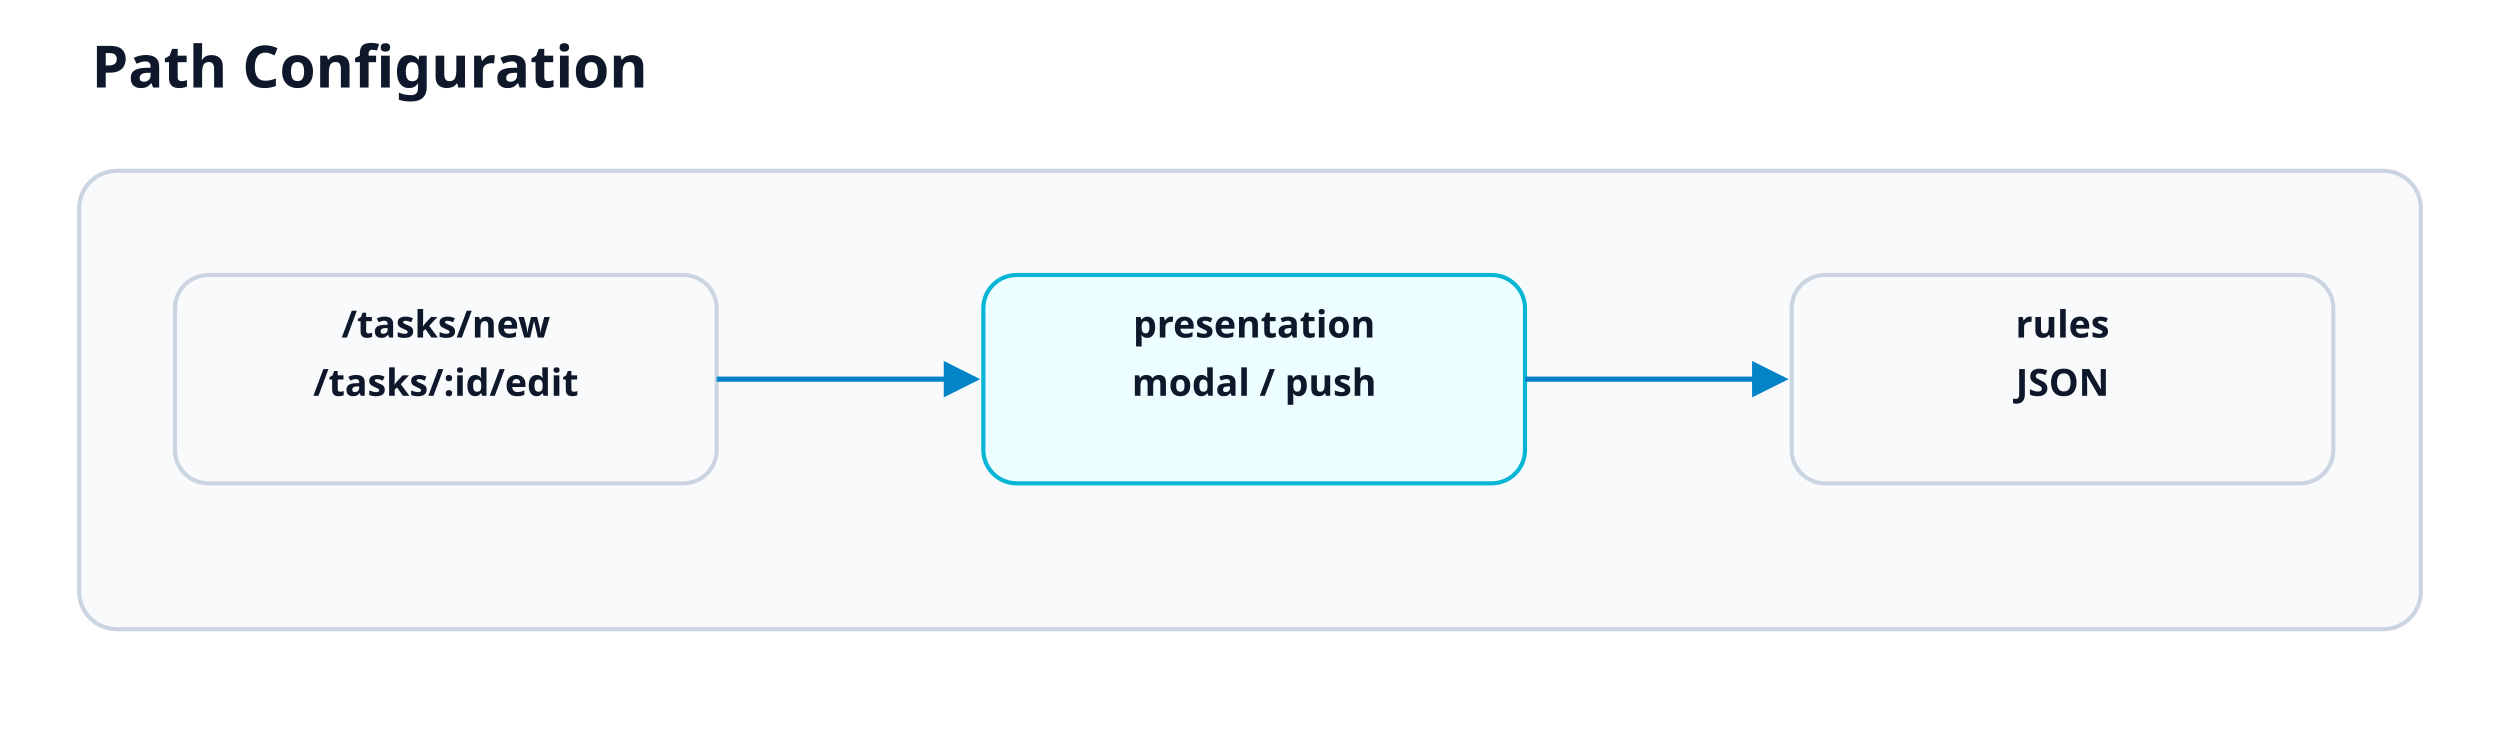
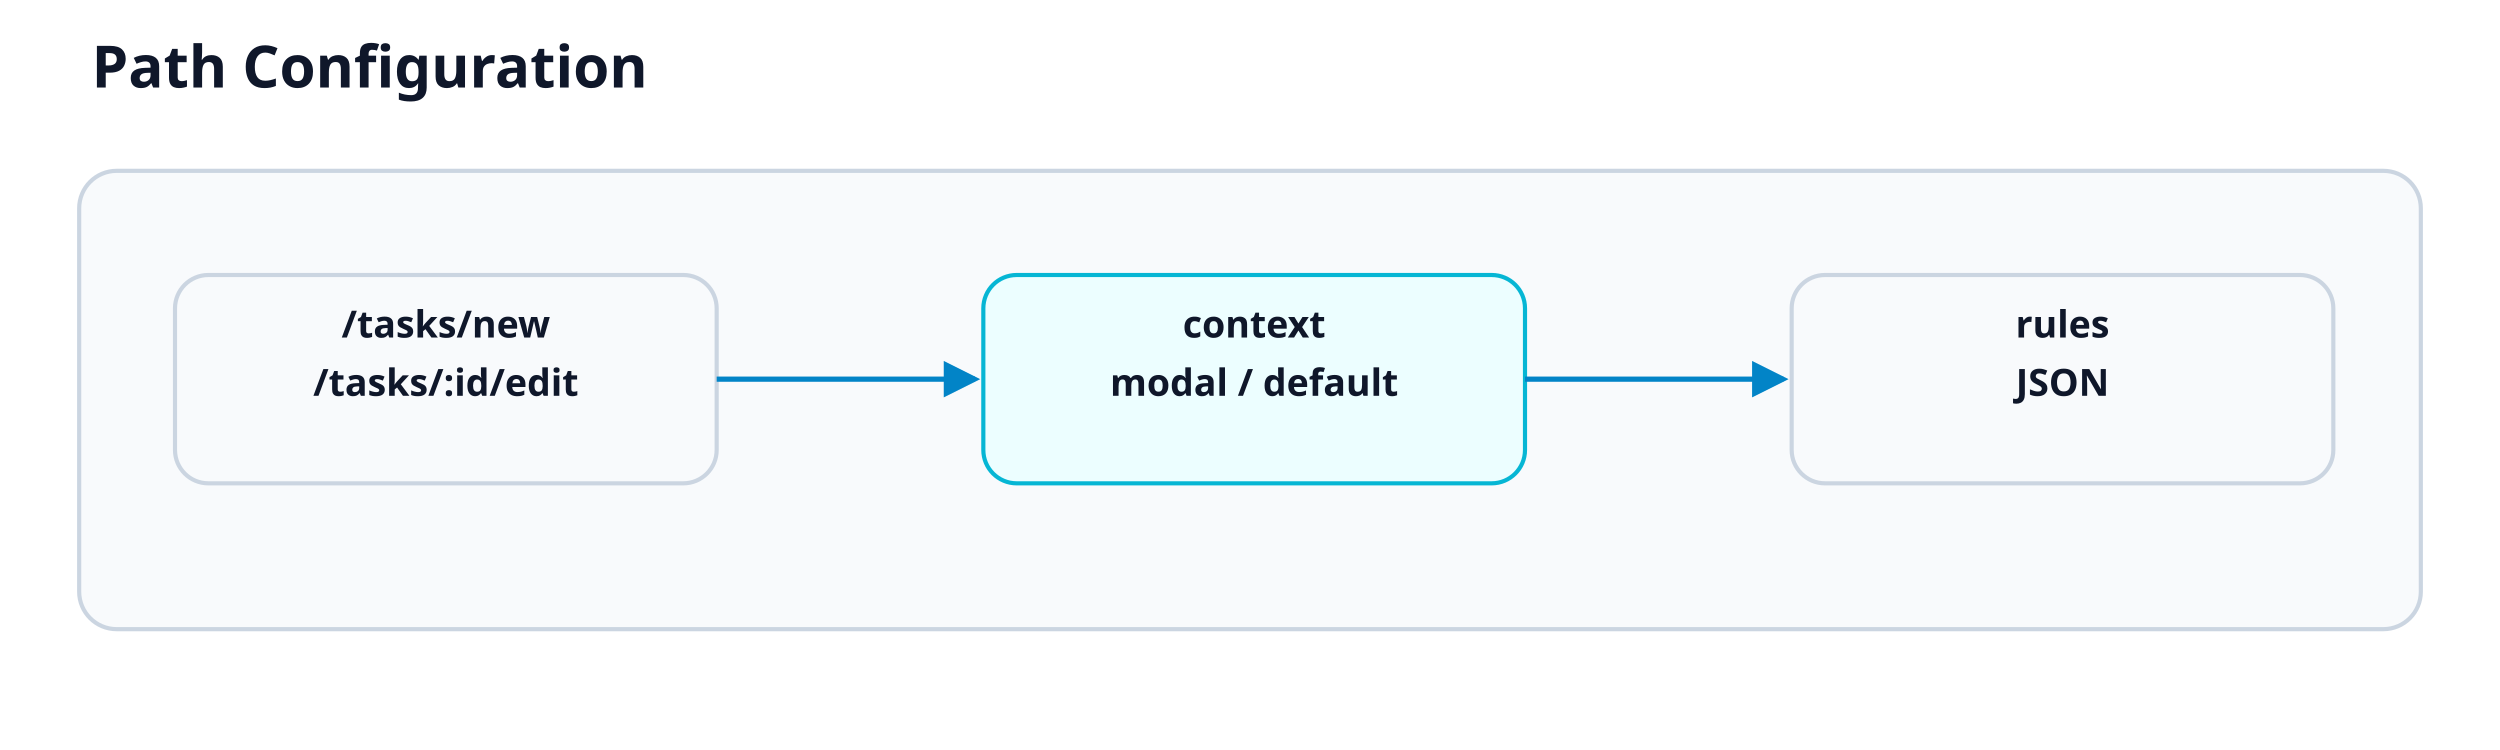
<svg xmlns="http://www.w3.org/2000/svg" width="1200" height="360" viewBox="0 0 1200 360" role="img" aria-labelledby="title desc">
  <defs>
    <marker id="arrow" markerWidth="7" markerHeight="7" refX="6" refY="3.5" orient="auto">
      <path d="M0,0 L7,3.5 L0,7 z" fill="#0284c7" />
    </marker>
  </defs>
  <rect width="1200" height="360" fill="#ffffff" />
  <style>
    .title { font: 700 28px 'Hiragino Sans', 'Yu Gothic', sans-serif; fill: #0f172a; }
    .small { font: 600 15px 'Hiragino Sans', 'Yu Gothic', sans-serif; fill: #475569; }
    .tiny { font: 500 13px 'Hiragino Sans', 'Yu Gothic', sans-serif; fill: #64748b; }
  </style>
  <text x="44" y="42" class="title">Path Configuration</text>
  <rect x="38" y="82" width="1124" height="220" rx="18" fill="#f8fafc" stroke="#cbd5e1" stroke-width="2" />
  <rect x="84" y="132" width="260" height="100" rx="16" fill="#f8fafc" stroke="#cbd5e1" stroke-width="2" />
  <rect x="472" y="132" width="260" height="100" rx="16" fill="#ecfeff" stroke="#06b6d4" stroke-width="2" />
  <rect x="860" y="132" width="260" height="100" rx="16" fill="#f8fafc" stroke="#cbd5e1" stroke-width="2" />
  <text x="214" y="162" text-anchor="middle" style="font: 700 18px 'Hiragino Sans', 'Yu Gothic', sans-serif; fill: #0f172a;">
    <tspan x="214" dy="0">/tasks/new</tspan>
  </text>
  <text x="214" y="190" text-anchor="middle" style="font: 700 18px 'Hiragino Sans', 'Yu Gothic', sans-serif; fill: #0f172a;">
    <tspan x="214" dy="0">/tasks/:id/edit</tspan>
  </text>
  <text x="602" y="162" text-anchor="middle" style="font: 700 18px 'Hiragino Sans', 'Yu Gothic', sans-serif; fill: #0f172a;">
-     <tspan x="602" dy="0">presentation</tspan>
+     <tspan x="602" dy="0">context</tspan>
  </text>
  <text x="602" y="190" text-anchor="middle" style="font: 700 18px 'Hiragino Sans', 'Yu Gothic', sans-serif; fill: #0f172a;">
-     <tspan x="602" dy="0">modal / push</tspan>
+     <tspan x="602" dy="0">modal / default</tspan>
  </text>
  <text x="990" y="162" text-anchor="middle" style="font: 700 18px 'Hiragino Sans', 'Yu Gothic', sans-serif; fill: #0f172a;">
    <tspan x="990" dy="0">rules</tspan>
  </text>
  <text x="990" y="190" text-anchor="middle" style="font: 700 18px 'Hiragino Sans', 'Yu Gothic', sans-serif; fill: #0f172a;">
    <tspan x="990" dy="0">JSON</tspan>
  </text>
  <line x1="344" y1="182" x2="468" y2="182" stroke="#0284c7" stroke-width="2.5" fill="none" marker-end="url(#arrow)" />
  <line x1="732" y1="182" x2="856" y2="182" stroke="#0284c7" stroke-width="2.5" fill="none" marker-end="url(#arrow)" />
</svg>
